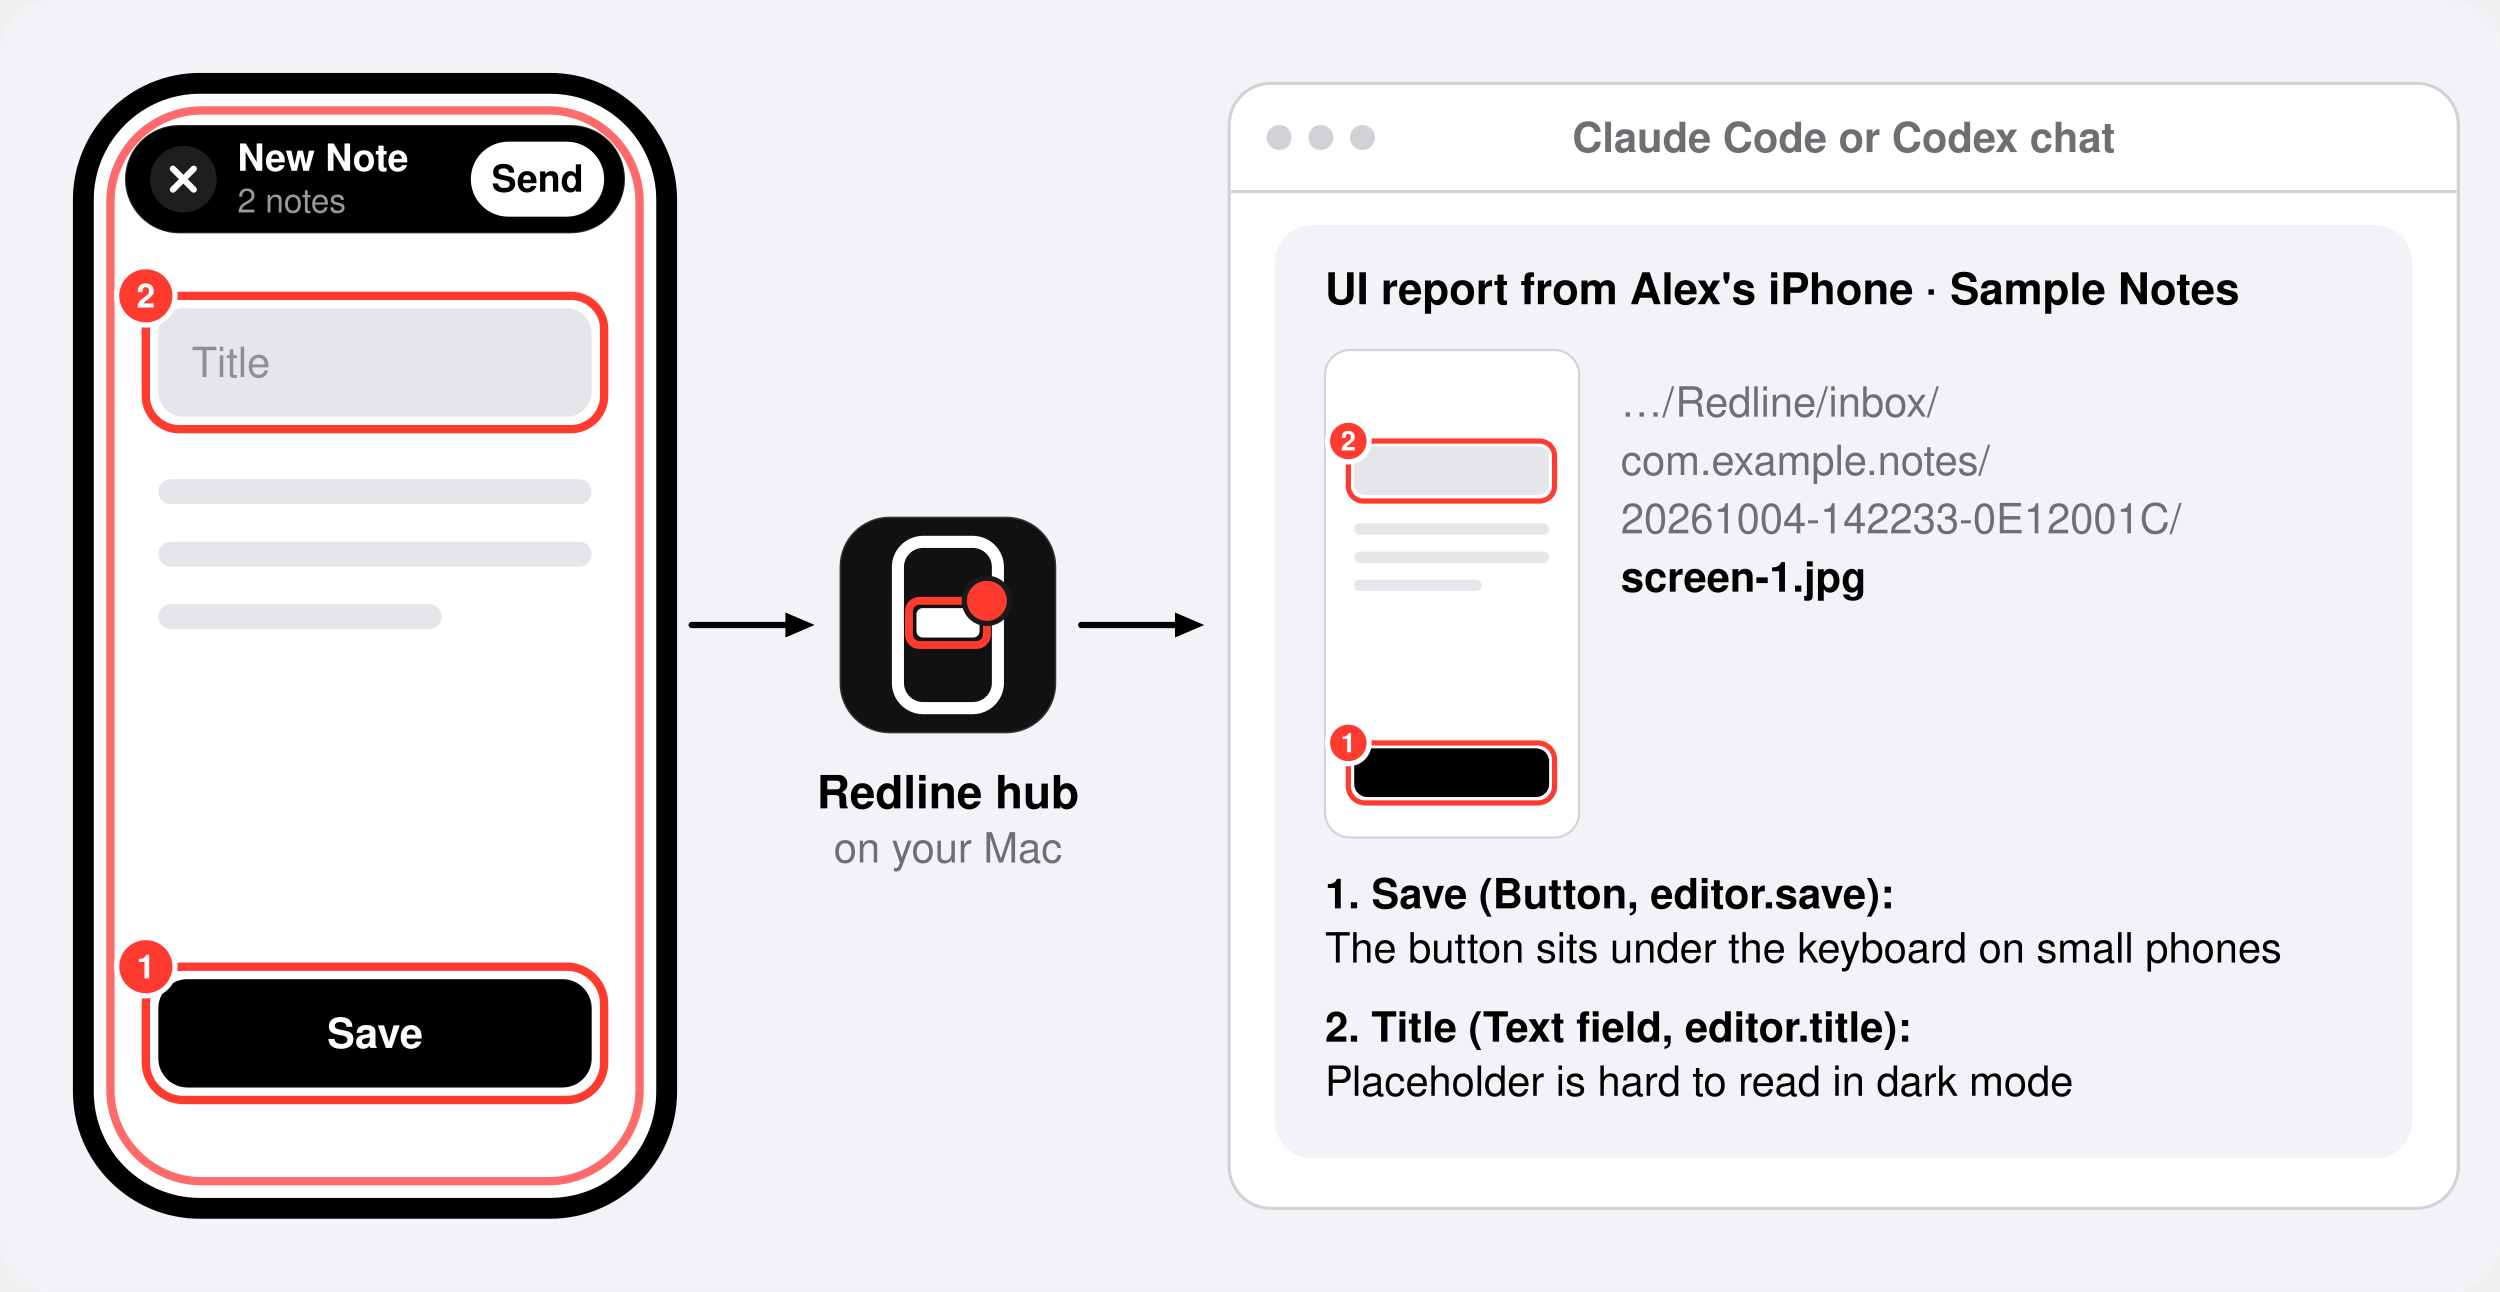
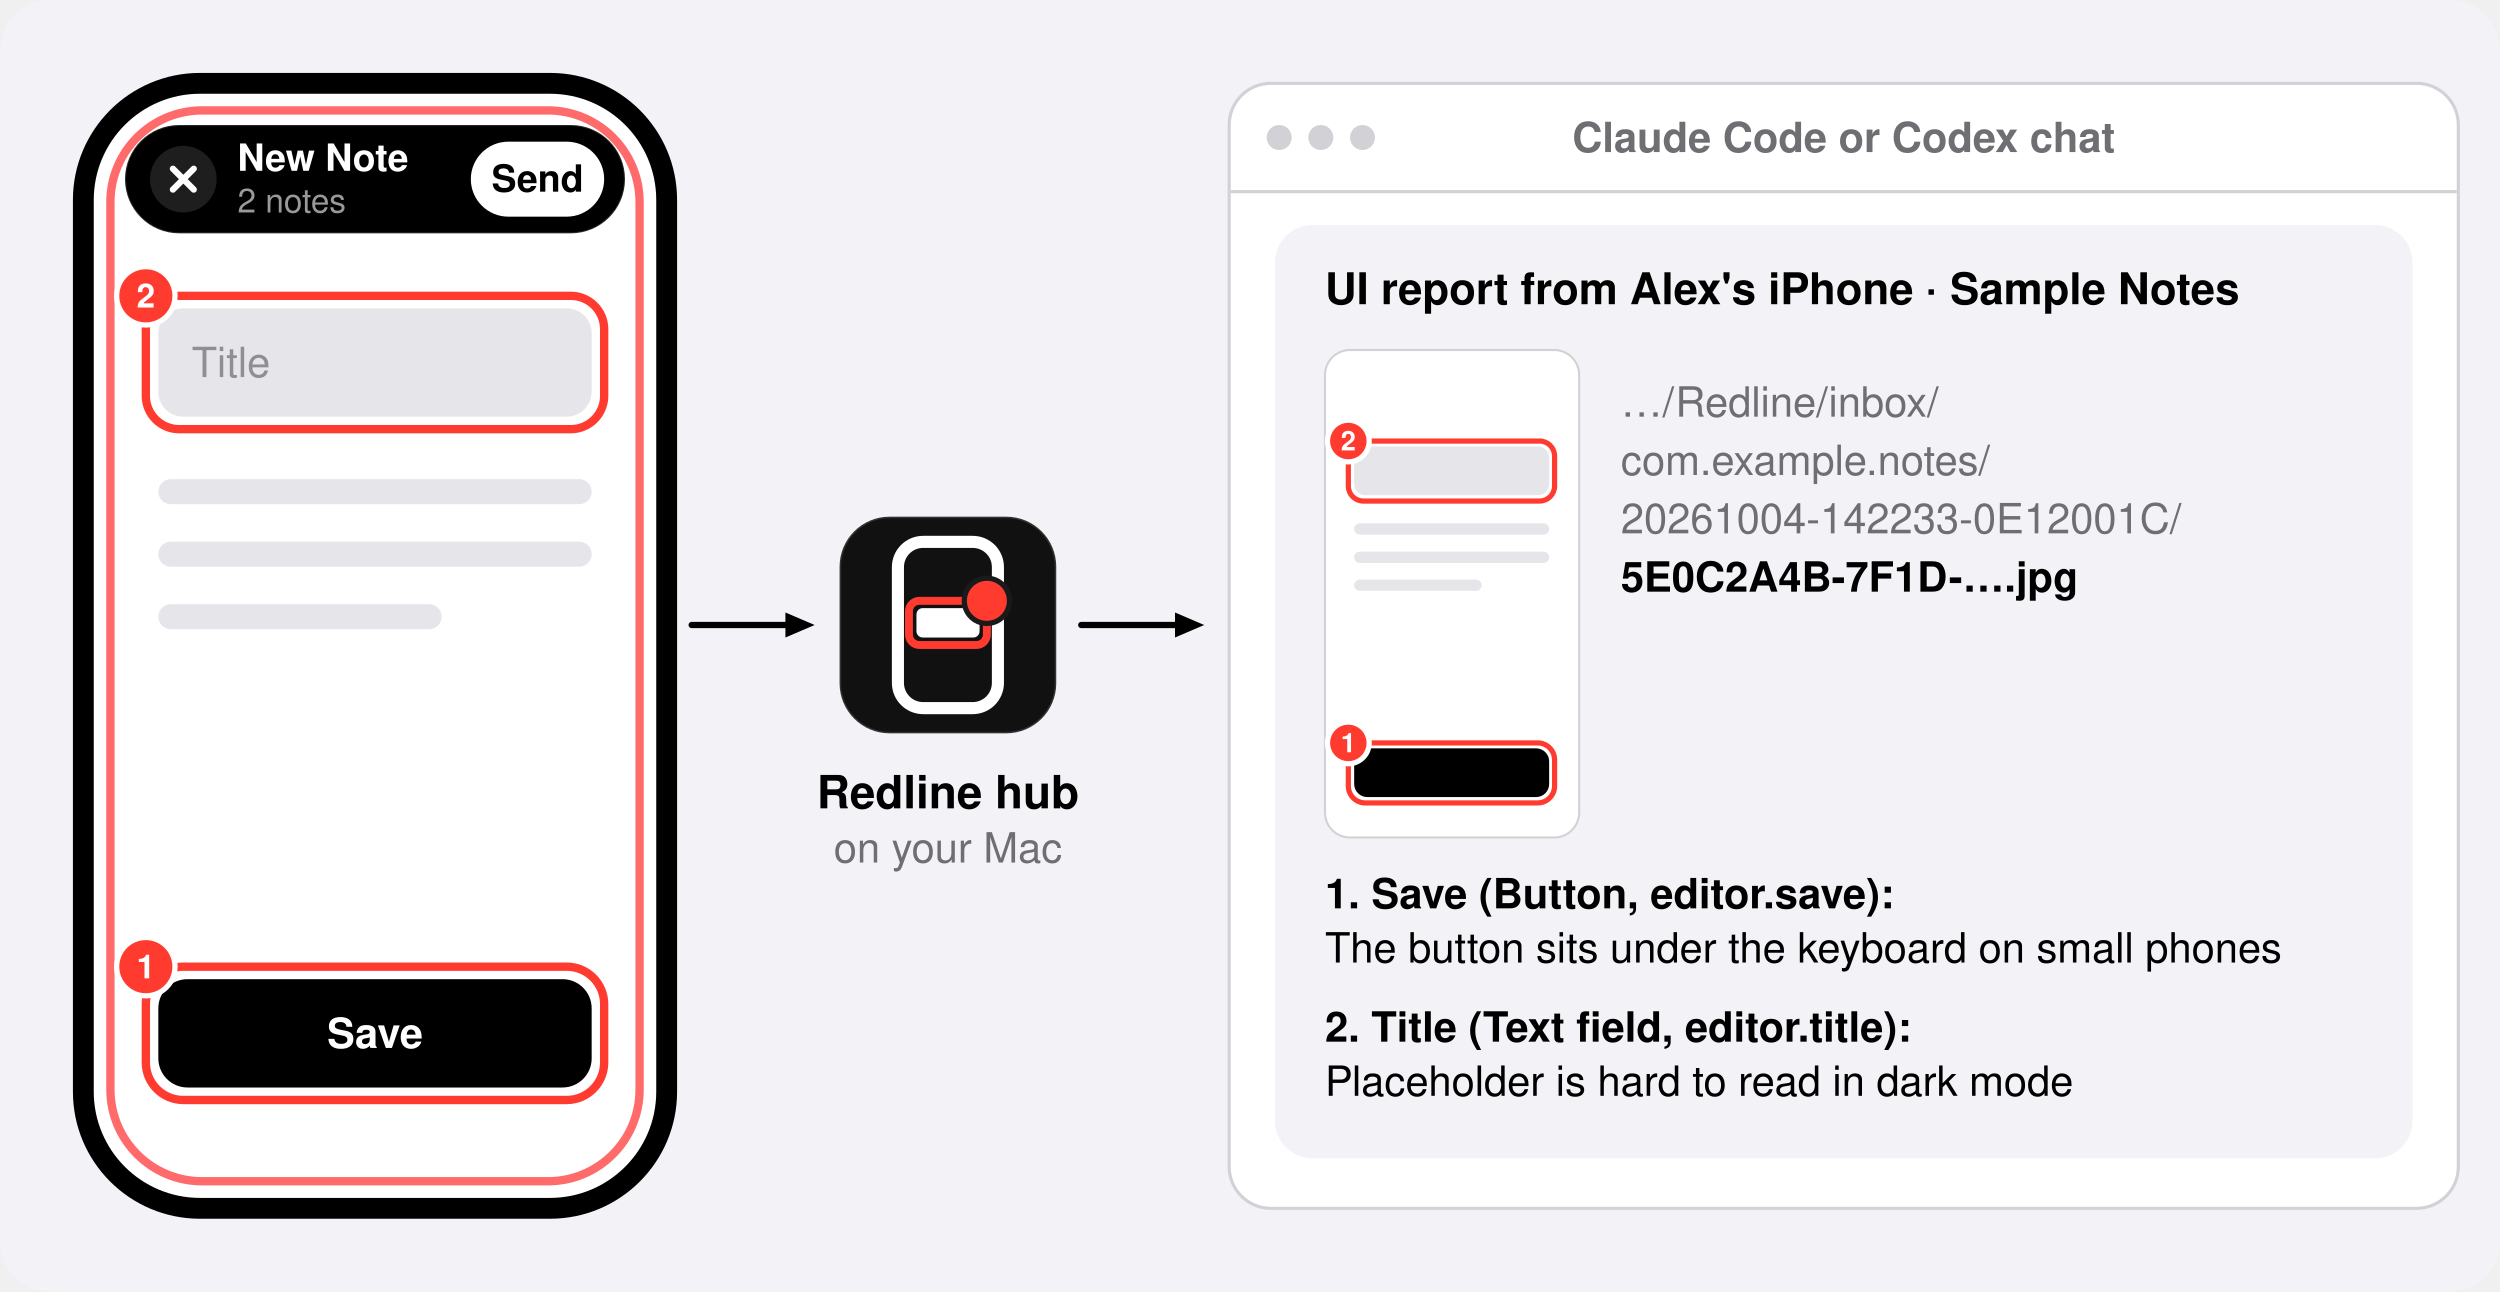
<svg xmlns="http://www.w3.org/2000/svg" viewBox="0 0 1200 620" width="1200" height="620" role="img" aria-labelledby="t d" font-family="-apple-system, BlinkMacSystemFont, 'Segoe UI', Helvetica, Arial, sans-serif">
  <rect x="0" y="0" width="1200" height="620" rx="24" fill="#F2F2F7" />
  <rect x="45" y="45" width="270" height="530" rx="51" fill="#FFFFFF" />
  <rect x="40" y="40" width="280" height="540" rx="56" fill="none" stroke="#000000" stroke-width="10" />
  <rect x="53" y="53" width="254" height="514" rx="44" fill="none" stroke="#FF6B6B" stroke-width="4" />
  <rect x="60" y="60" width="240" height="52" rx="26" fill="#000000" stroke="rgba(255,255,255,0.16)" stroke-width="1" />
  <circle cx="88" cy="86" r="16" fill="rgba(255,255,255,0.12)" />
  <path d="M83 81 L93 91 M93 81 L83 91" stroke="#FFFFFF" stroke-width="3" stroke-linecap="round" />
  <text x="114" y="82" font-size="18" font-weight="600" fill="#FFFFFF">New Note</text>
  <text x="114" y="102" font-size="16" fill="rgba(255,255,255,0.6)">2 notes</text>
  <rect x="226" y="68" width="64" height="36" rx="18" fill="#FFFFFF" />
  <text x="258" y="92" font-size="18" font-weight="600" fill="#000000" text-anchor="middle">Send</text>
  <rect x="76" y="148" width="208" height="52" rx="12" fill="#E5E5EA" />
  <text x="92" y="181" font-size="20" fill="#8E8E93">Title</text>
  <rect x="76" y="230" width="208" height="12" rx="6" fill="#E5E5EA" />
  <rect x="76" y="260" width="208" height="12" rx="6" fill="#E5E5EA" />
  <rect x="76" y="290" width="136" height="12" rx="6" fill="#E5E5EA" />
  <rect x="76" y="470" width="208" height="52" rx="14" fill="#000000" />
  <text x="180" y="503" font-size="20" font-weight="600" fill="#FFFFFF" text-anchor="middle">Save</text>
  <rect x="70" y="142" width="220" height="64" rx="16" fill="none" stroke="#FFFFFF" stroke-width="7" />
  <rect x="70" y="142" width="220" height="64" rx="16" fill="none" stroke="#FF3B30" stroke-width="4" />
  <rect x="70" y="464" width="220" height="64" rx="18" fill="none" stroke="#FFFFFF" stroke-width="7" />
  <rect x="70" y="464" width="220" height="64" rx="18" fill="none" stroke="#FF3B30" stroke-width="4" />
  <circle cx="70" cy="142" r="14" fill="#FF3B30" stroke="#FFFFFF" stroke-width="2.5" />
  <text x="70" y="147.6" font-size="16" font-weight="700" fill="#FFFFFF" text-anchor="middle">2</text>
  <circle cx="70" cy="464" r="14" fill="#FF3B30" stroke="#FFFFFF" stroke-width="2.5" />
  <text x="70" y="469.6" font-size="16" font-weight="700" fill="#FFFFFF" text-anchor="middle">1</text>
  <line x1="332" y1="300" x2="377" y2="300" stroke="#000000" stroke-width="3" stroke-linecap="round" />
  <path d="M377 294 L391 300 L377 306 Z" fill="#000000" />
  <rect x="403" y="248" width="104" height="104" rx="24" fill="#111111" stroke="rgba(255,255,255,0.14)" stroke-width="1.5" />
  <rect x="431" y="260.1" width="48" height="79.8" rx="12.1" fill="none" stroke="#FFFFFF" stroke-width="5.8" />
  <rect x="439.9" y="291.9" width="30.3" height="14.1" rx="3" fill="#FFFFFF" />
  <rect x="436.3" y="288.4" width="37.4" height="21.2" rx="5" fill="none" stroke="#FF3B30" stroke-width="3.8" />
  <circle cx="473.7" cy="288.4" r="12.1" fill="#1A1A1A" />
  <circle cx="473.7" cy="288.4" r="9.6" fill="#FF3B30" />
  <line x1="519" y1="300" x2="564" y2="300" stroke="#000000" stroke-width="3" stroke-linecap="round" />
  <path d="M564 294 L578 300 L564 306 Z" fill="#000000" />
  <text x="455" y="388" font-size="22" font-weight="600" fill="#000000" text-anchor="middle">Redline hub</text>
  <text x="455" y="414" font-size="20" fill="#6E6E73" text-anchor="middle">on your Mac</text>
  <rect x="590" y="40" width="590" height="540" rx="20" fill="#FFFFFF" stroke="#D1D1D6" stroke-width="1.5" />
  <circle cx="614" cy="66" r="6" fill="#D1D1D6" />
  <circle cx="634" cy="66" r="6" fill="#D1D1D6" />
  <circle cx="654" cy="66" r="6" fill="#D1D1D6" />
  <text x="885" y="73" font-size="20" font-weight="600" fill="#6E6E73" text-anchor="middle">Claude Code or Codex chat</text>
  <line x1="590.75" y1="92" x2="1179.25" y2="92" stroke="#D1D1D6" stroke-width="1.5" />
  <rect x="612" y="108" width="546" height="448" rx="18" fill="#F2F2F7" />
  <text x="636" y="146" font-size="21" font-weight="600" fill="#000000">UI report from Alex's iPhone · Sample Notes</text>
  <rect x="636" y="168" width="122" height="234" rx="12" fill="#FFFFFF" stroke="#D1D1D6" stroke-width="1" />
  <rect x="650" y="214.3" width="93.6" height="23.4" rx="5.4" fill="#E5E5EA" />
  <rect x="650" y="251.2" width="93.6" height="5.4" rx="2.7" fill="#E5E5EA" />
  <rect x="650" y="264.8" width="93.6" height="5.4" rx="2.7" fill="#E5E5EA" />
  <rect x="650" y="278.2" width="61.2" height="5.4" rx="2.7" fill="#E5E5EA" />
  <rect x="650" y="359.2" width="93.6" height="23.4" rx="6.3" fill="#000000" />
  <rect x="647.2" y="211.7" width="99" height="28.8" rx="7.2" fill="none" stroke="#FFFFFF" stroke-width="4.5" />
  <rect x="647.2" y="211.7" width="99" height="28.8" rx="7.2" fill="none" stroke="#FF3B30" stroke-width="2.5" />
  <rect x="647.2" y="356.6" width="99" height="28.8" rx="8.1" fill="none" stroke="#FFFFFF" stroke-width="4.5" />
  <rect x="647.2" y="356.6" width="99" height="28.8" rx="8.1" fill="none" stroke="#FF3B30" stroke-width="2.5" />
  <circle cx="647.2" cy="211.7" r="10" fill="#FF3B30" stroke="#FFFFFF" stroke-width="2.5" />
  <text x="647.2" y="216.2" font-size="13" font-weight="700" fill="#FFFFFF" text-anchor="middle">2</text>
  <circle cx="647.2" cy="356.6" r="10" fill="#FF3B30" stroke="#FFFFFF" stroke-width="2.5" />
  <text x="647.2" y="361.1" font-size="13" font-weight="700" fill="#FFFFFF" text-anchor="middle">1</text>
  <text x="778" y="200" font-size="20" fill="#6E6E73">…/Redline/inbox/</text>
  <text x="778" y="228" font-size="20" fill="#6E6E73">com.example.notes/</text>
  <text x="778" y="256" font-size="20" fill="#6E6E73">20261004-142233-0E12001C/</text>
-   <text x="778" y="284" font-size="20" font-weight="600" fill="#000000">screen-1.jpg</text>
+   <text x="778" y="284" font-size="20" font-weight="600" fill="#000000">5E0C2A4B-7F1D-….jpg</text>
  <text x="636" y="436" font-size="20" font-weight="600" fill="#000000">1. Save (Button, editor.save):</text>
  <text x="636" y="462" font-size="20" fill="#000000">The button sits under the keyboard on small phones</text>
  <text x="636" y="500" font-size="20" font-weight="600" fill="#000000">2. Title (Text field, editor.title):</text>
  <text x="636" y="526" font-size="20" fill="#000000">Placeholder is hard to read in dark mode</text>
</svg>
